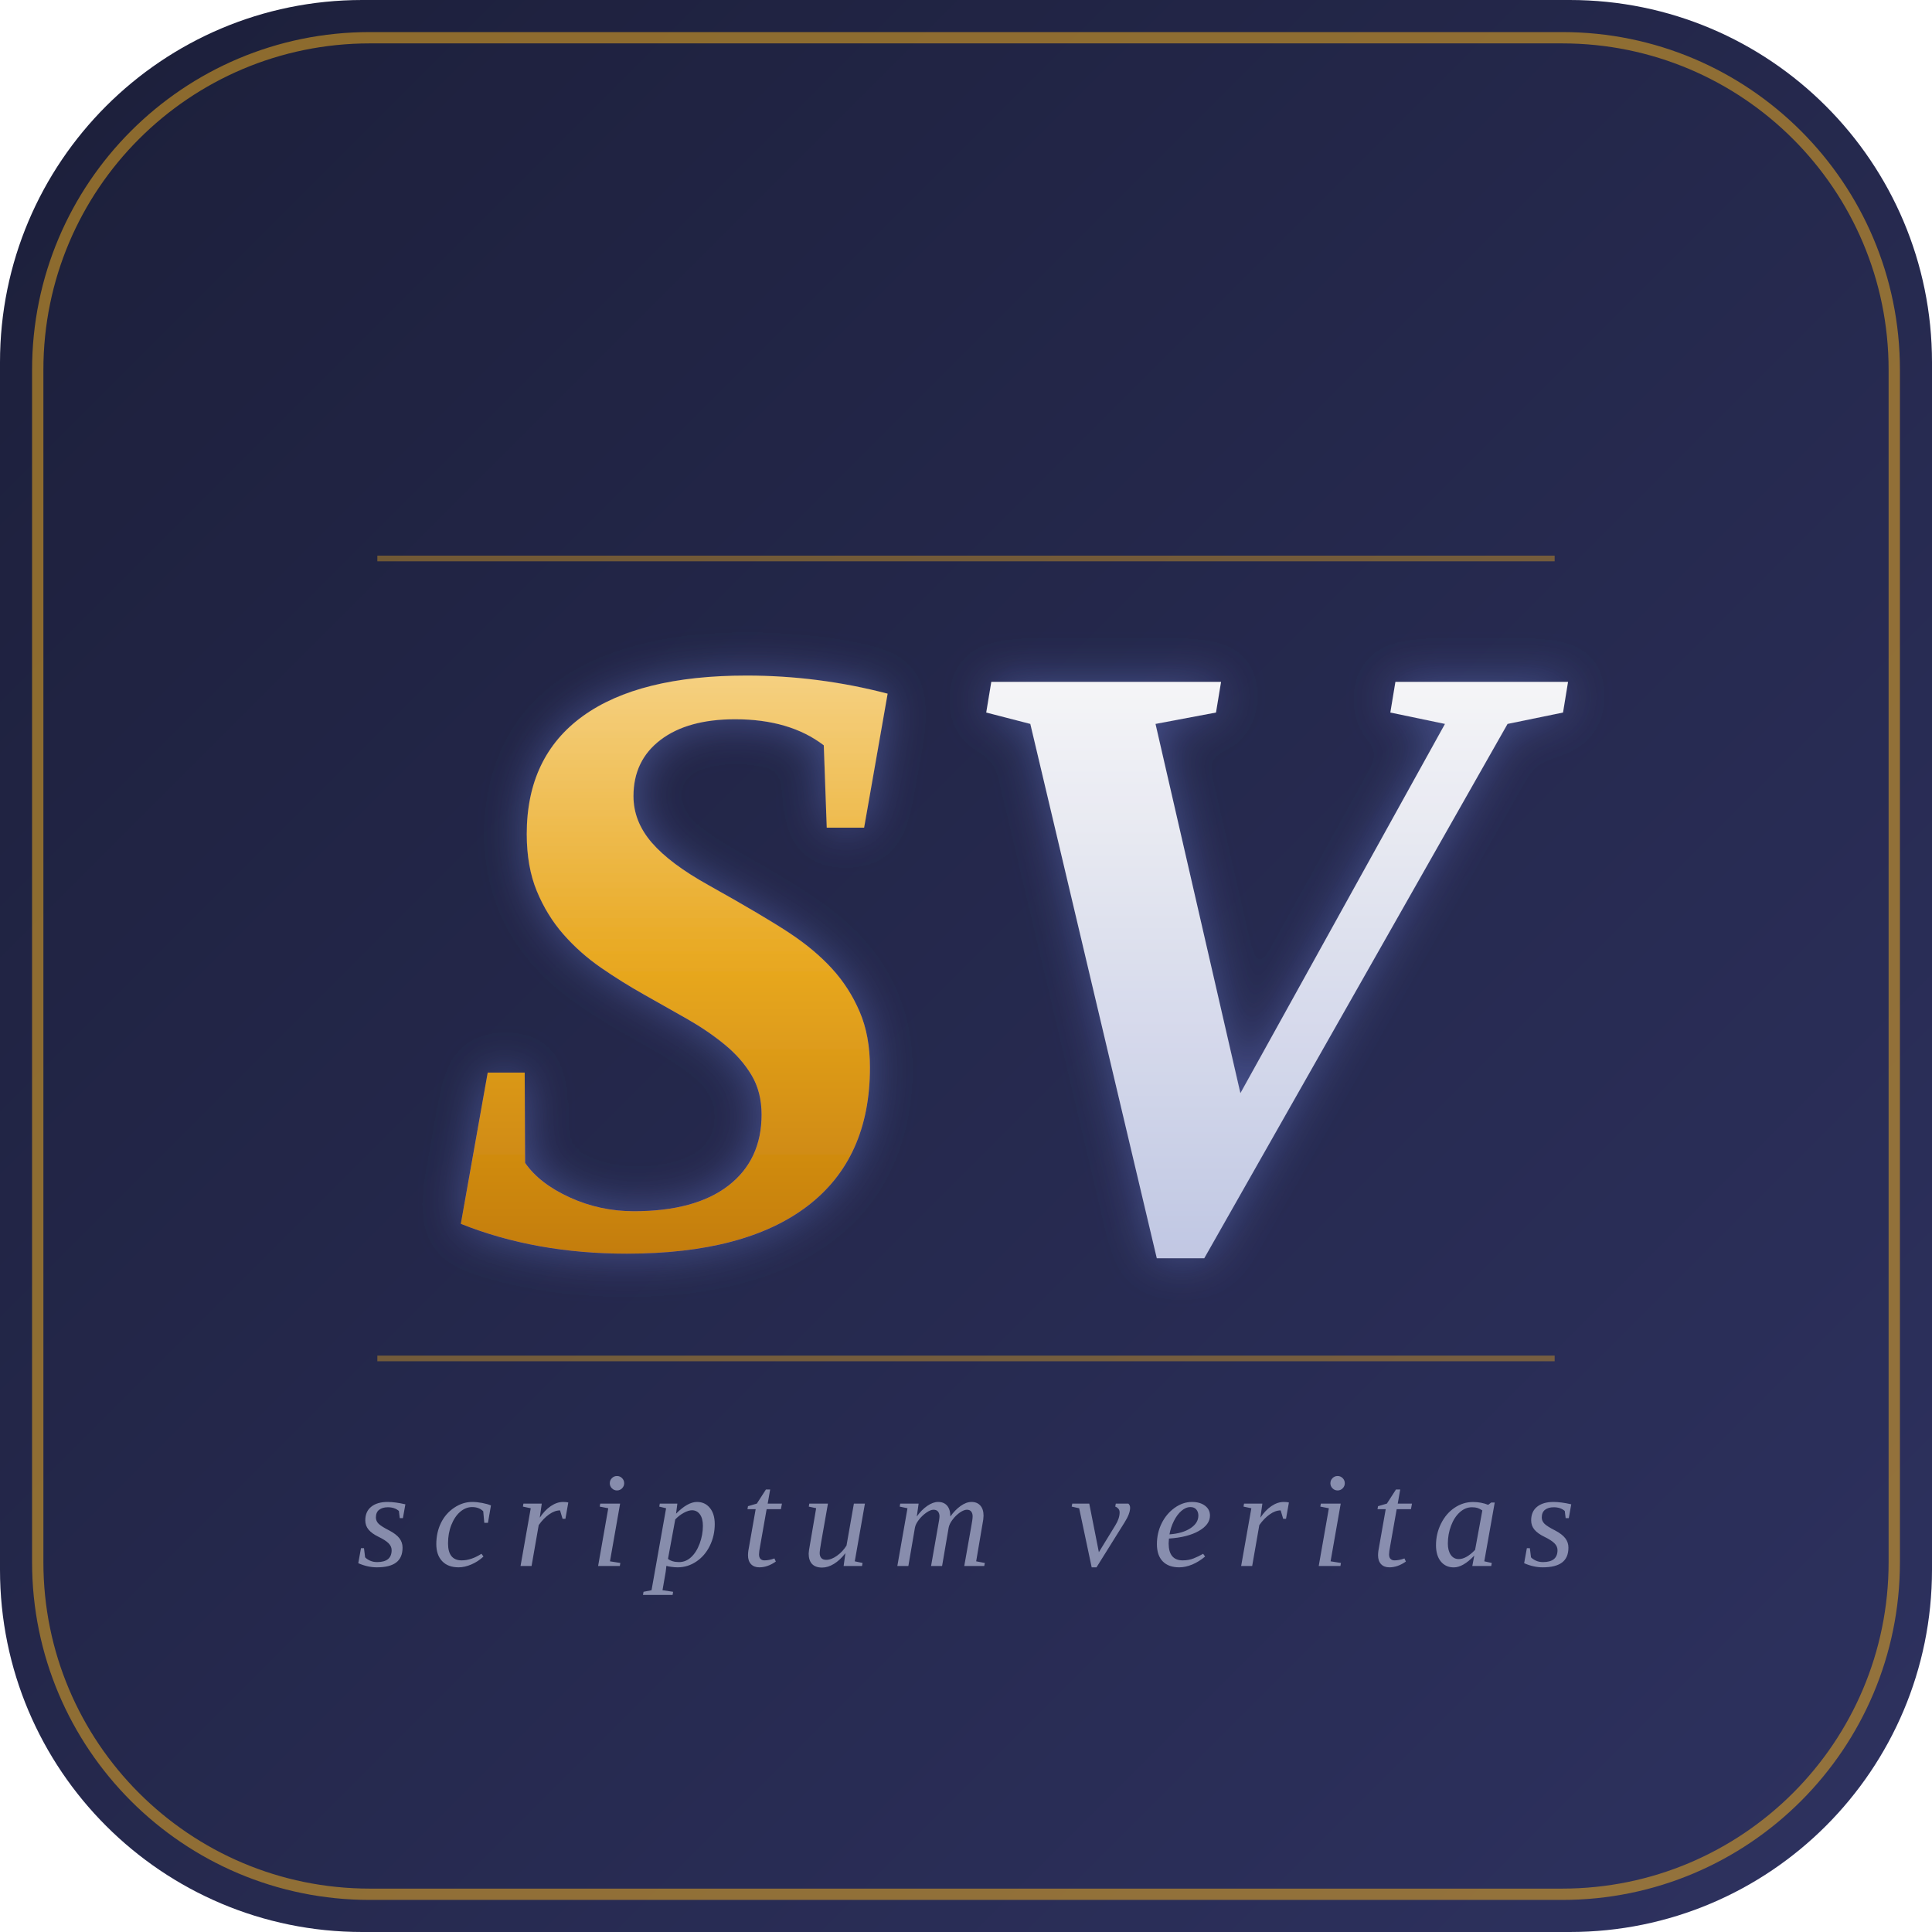
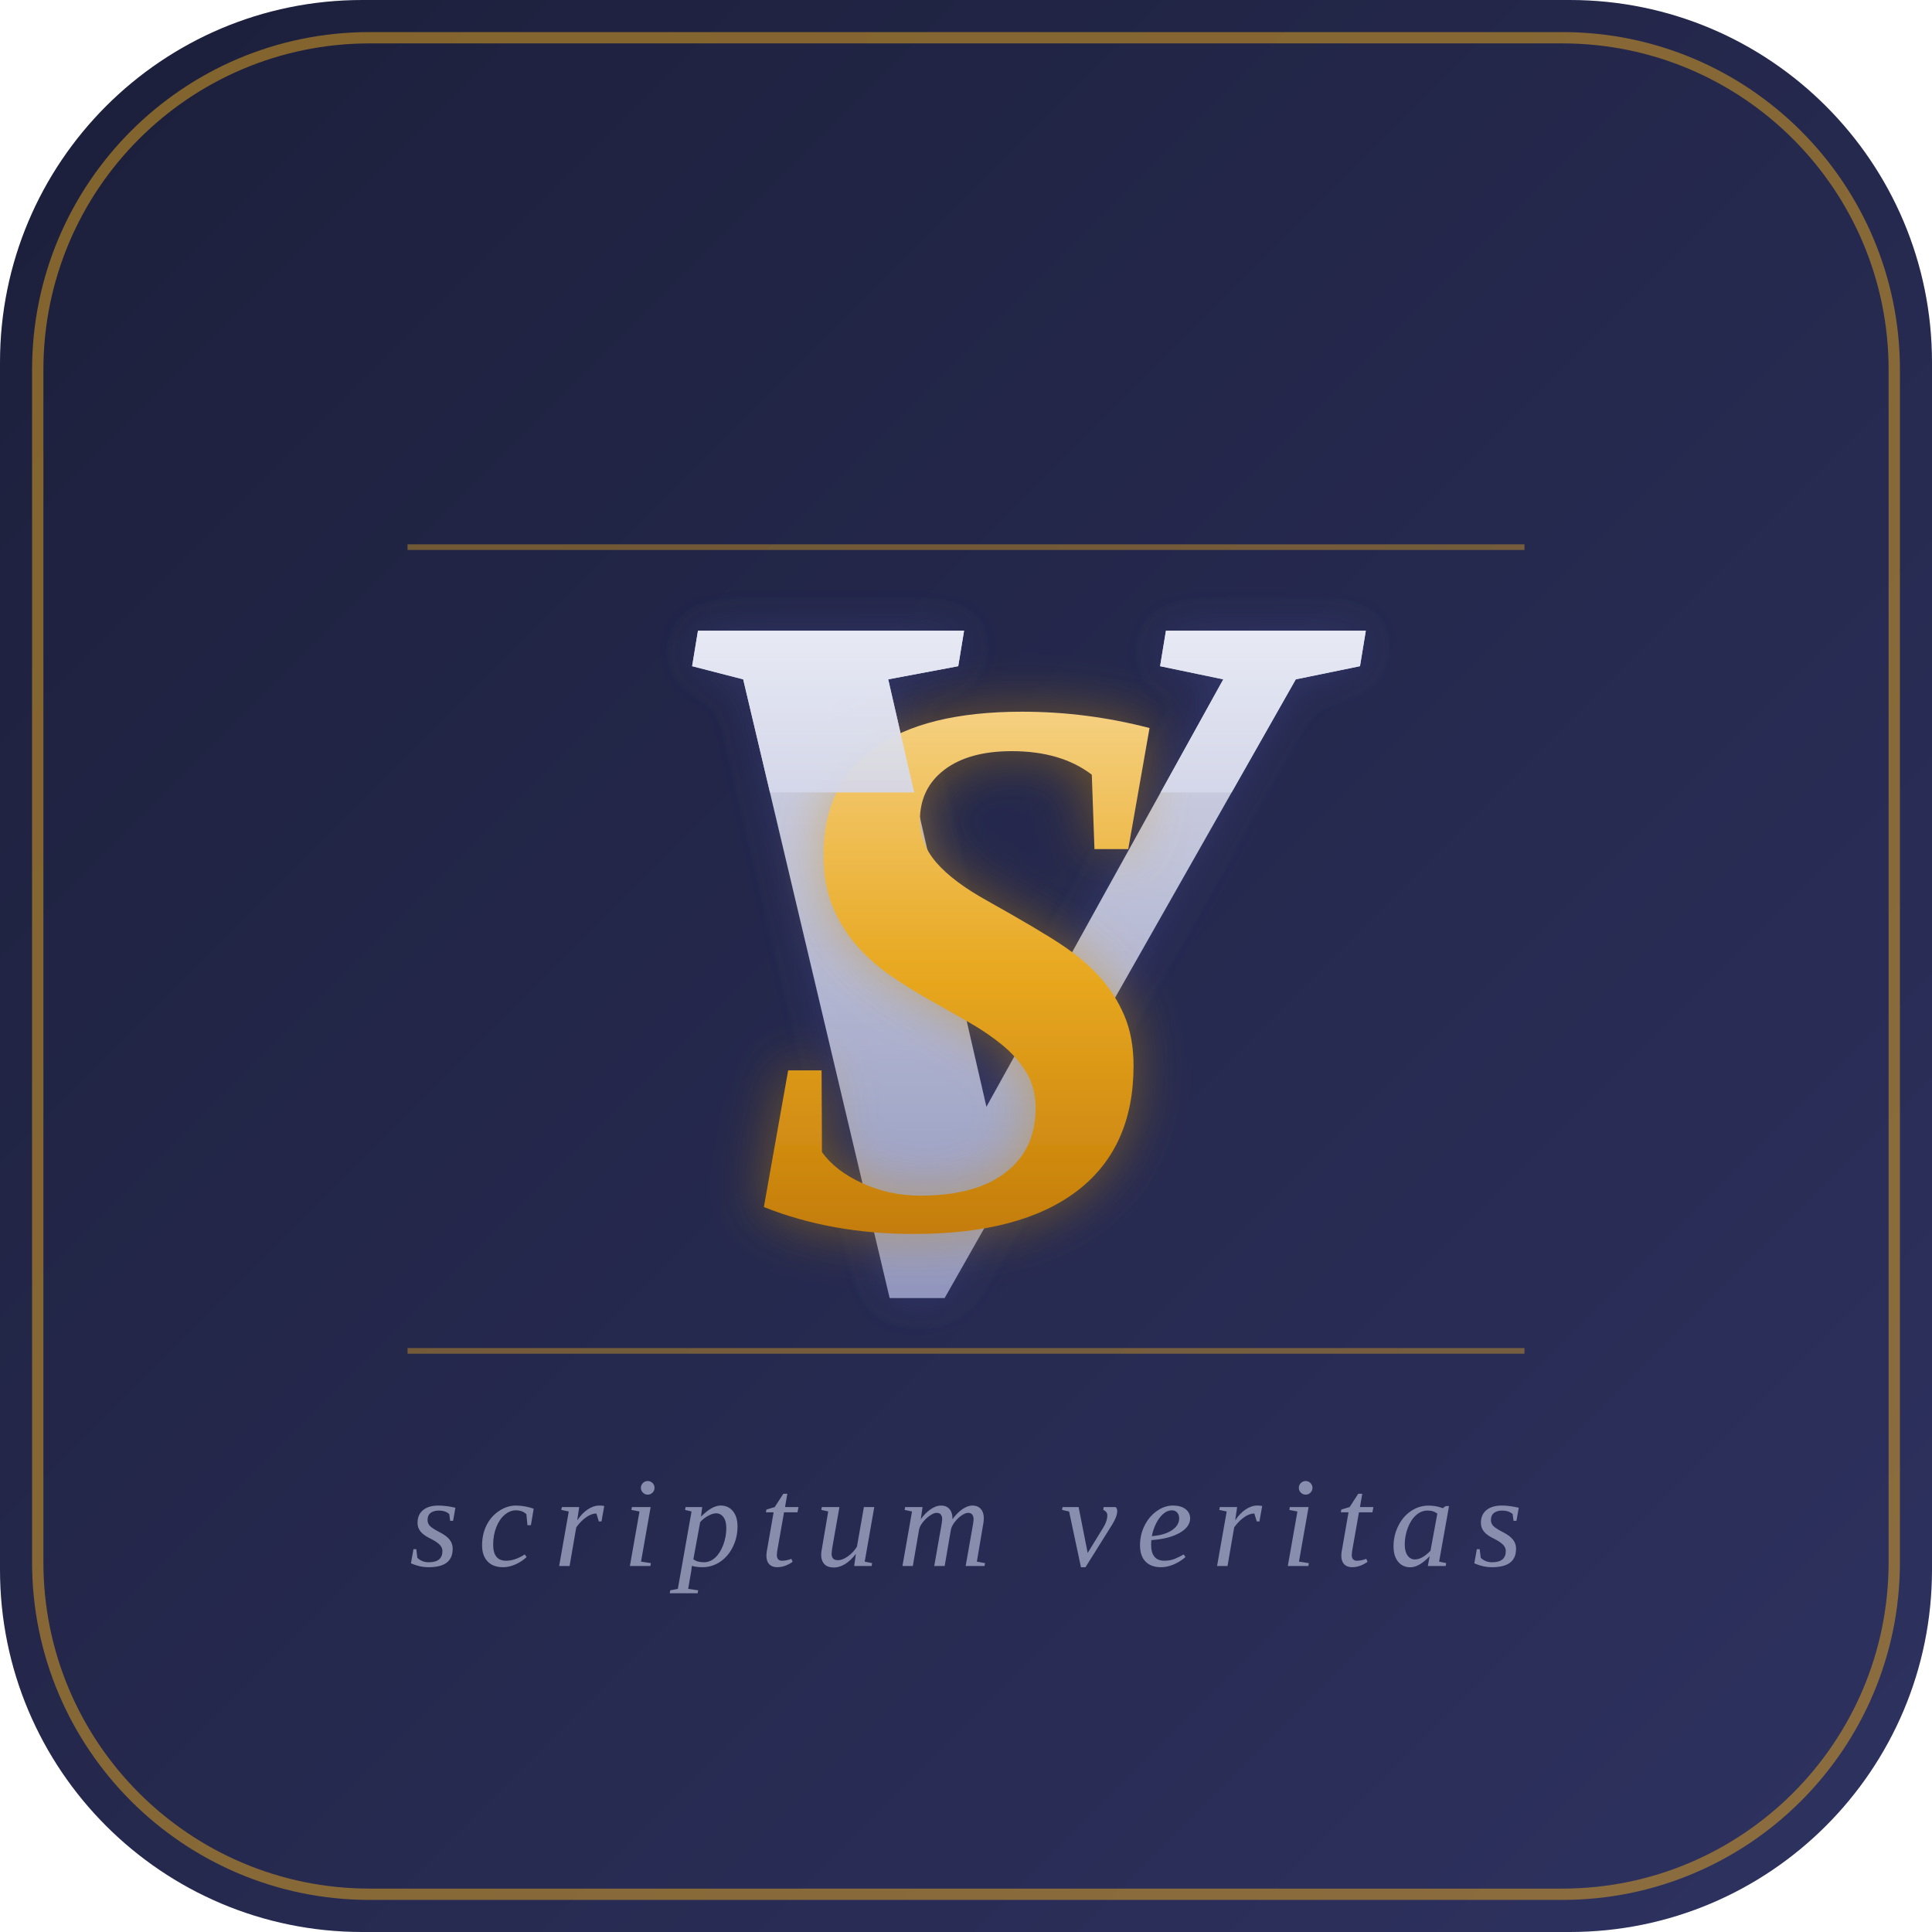
<svg xmlns="http://www.w3.org/2000/svg" viewBox="0 0 512 512" width="512" height="512">
  <defs>
    <linearGradient id="bg" x1="0%" y1="0%" x2="100%" y2="100%">
      <stop offset="0%" stop-color="#1c1f3a" />
      <stop offset="100%" stop-color="#2e3260" />
    </linearGradient>
    <linearGradient id="gold" x1="0%" y1="0%" x2="0%" y2="100%">
      <stop offset="0%" stop-color="#f5d080" />
      <stop offset="50%" stop-color="#e8a820" />
      <stop offset="100%" stop-color="#c47d0a" />
    </linearGradient>
    <linearGradient id="silver" x1="0%" y1="0%" x2="0%" y2="100%">
-       <stop offset="0%" stop-color="#ffffff" />
-       <stop offset="100%" stop-color="#c8cfea" />
+       <stop offset="0%" stop-color="#e8eaf5" />
+       <stop offset="100%" stop-color="#9aa0c8" />
    </linearGradient>
-     <filter id="glow" x="-10%" y="-10%" width="120%" height="120%">
-       <feGaussianBlur in="SourceAlpha" stdDeviation="6" result="blur" />
-       <feFlood flood-color="#6b7fd4" flood-opacity="0.5" result="color" />
+     <filter id="glowGold" x="-15%" y="-15%" width="130%" height="130%">
+       <feGaussianBlur in="SourceAlpha" stdDeviation="7" result="blur" />
+       <feFlood flood-color="#d4930a" flood-opacity="0.45" result="color" />
      <feComposite in="color" in2="blur" operator="in" result="shadow" />
      <feMerge>
        <feMergeNode in="shadow" />
        <feMergeNode in="SourceGraphic" />
      </feMerge>
    </filter>
+     <filter id="glowSilver" x="-15%" y="-15%" width="130%" height="130%">
+       <feGaussianBlur in="SourceAlpha" stdDeviation="6" result="blur" />
+       <feFlood flood-color="#4a5299" flood-opacity="0.4" result="color" />
+       <feComposite in="color" in2="blur" operator="in" result="shadow" />
+       <feMerge>
+         <feMergeNode in="shadow" />
+         <feMergeNode in="SourceGraphic" />
+       </feMerge>
+     </filter>
+     <clipPath id="vArmsClip">
+       <rect x="0" y="0" width="512" height="210" />
+     </clipPath>
  </defs>
  <rect x="0" y="0" width="512" height="512" rx="96" ry="96" fill="url(#bg)" />
-   <rect x="10" y="10" width="492" height="492" rx="88" ry="88" fill="none" stroke="#e8a820" stroke-width="3" opacity="0.55" />
-   <line x1="100" y1="148" x2="412" y2="148" stroke="#e8a820" stroke-width="1.5" opacity="0.4" />
-   <text x="118" y="330" font-family="Georgia, 'Times New Roman', serif" font-size="228" font-weight="bold" font-style="italic" fill="url(#gold)" filter="url(#glow)" letter-spacing="-4">S</text>
-   <text x="248" y="330" font-family="Georgia, 'Times New Roman', serif" font-size="228" font-weight="bold" font-style="italic" fill="url(#silver)" filter="url(#glow)" opacity="0.95" letter-spacing="-4">V</text>
-   <line x1="100" y1="360" x2="412" y2="360" stroke="#e8a820" stroke-width="1.5" opacity="0.4" />
-   <text x="256" y="415" font-family="Georgia, 'Times New Roman', serif" font-size="36" font-weight="normal" font-style="italic" text-anchor="middle" fill="#c8cfea" opacity="0.6" letter-spacing="6">scriptum veritas</text>
+   <rect x="10" y="10" width="492" height="492" rx="88" ry="88" fill="none" stroke="#e8a820" stroke-width="3" opacity="0.5" />
+   <line x1="108" y1="145" x2="404" y2="145" stroke="#e8a820" stroke-width="1.5" opacity="0.4" />
+   <text x="256" y="340" font-family="Georgia, 'Times New Roman', serif" font-size="264" font-weight="bold" font-style="italic" text-anchor="middle" fill="url(#silver)" filter="url(#glowSilver)" opacity="0.92">V</text>
+   <text x="256" y="325" font-family="Georgia, 'Times New Roman', serif" font-size="206" font-weight="bold" font-style="italic" text-anchor="middle" fill="url(#gold)" filter="url(#glowGold)">S</text>
+   <text x="256" y="340" font-family="Georgia, 'Times New Roman', serif" font-size="264" font-weight="bold" font-style="italic" text-anchor="middle" fill="url(#silver)" clip-path="url(#vArmsClip)" opacity="0.92">V</text>
+   <line x1="108" y1="358" x2="404" y2="358" stroke="#e8a820" stroke-width="1.5" opacity="0.4" />
+   <text x="256" y="415" font-family="Georgia, 'Times New Roman', serif" font-size="34" font-weight="normal" font-style="italic" text-anchor="middle" fill="#c8cfea" opacity="0.6" letter-spacing="5">scriptum veritas</text>
</svg>
